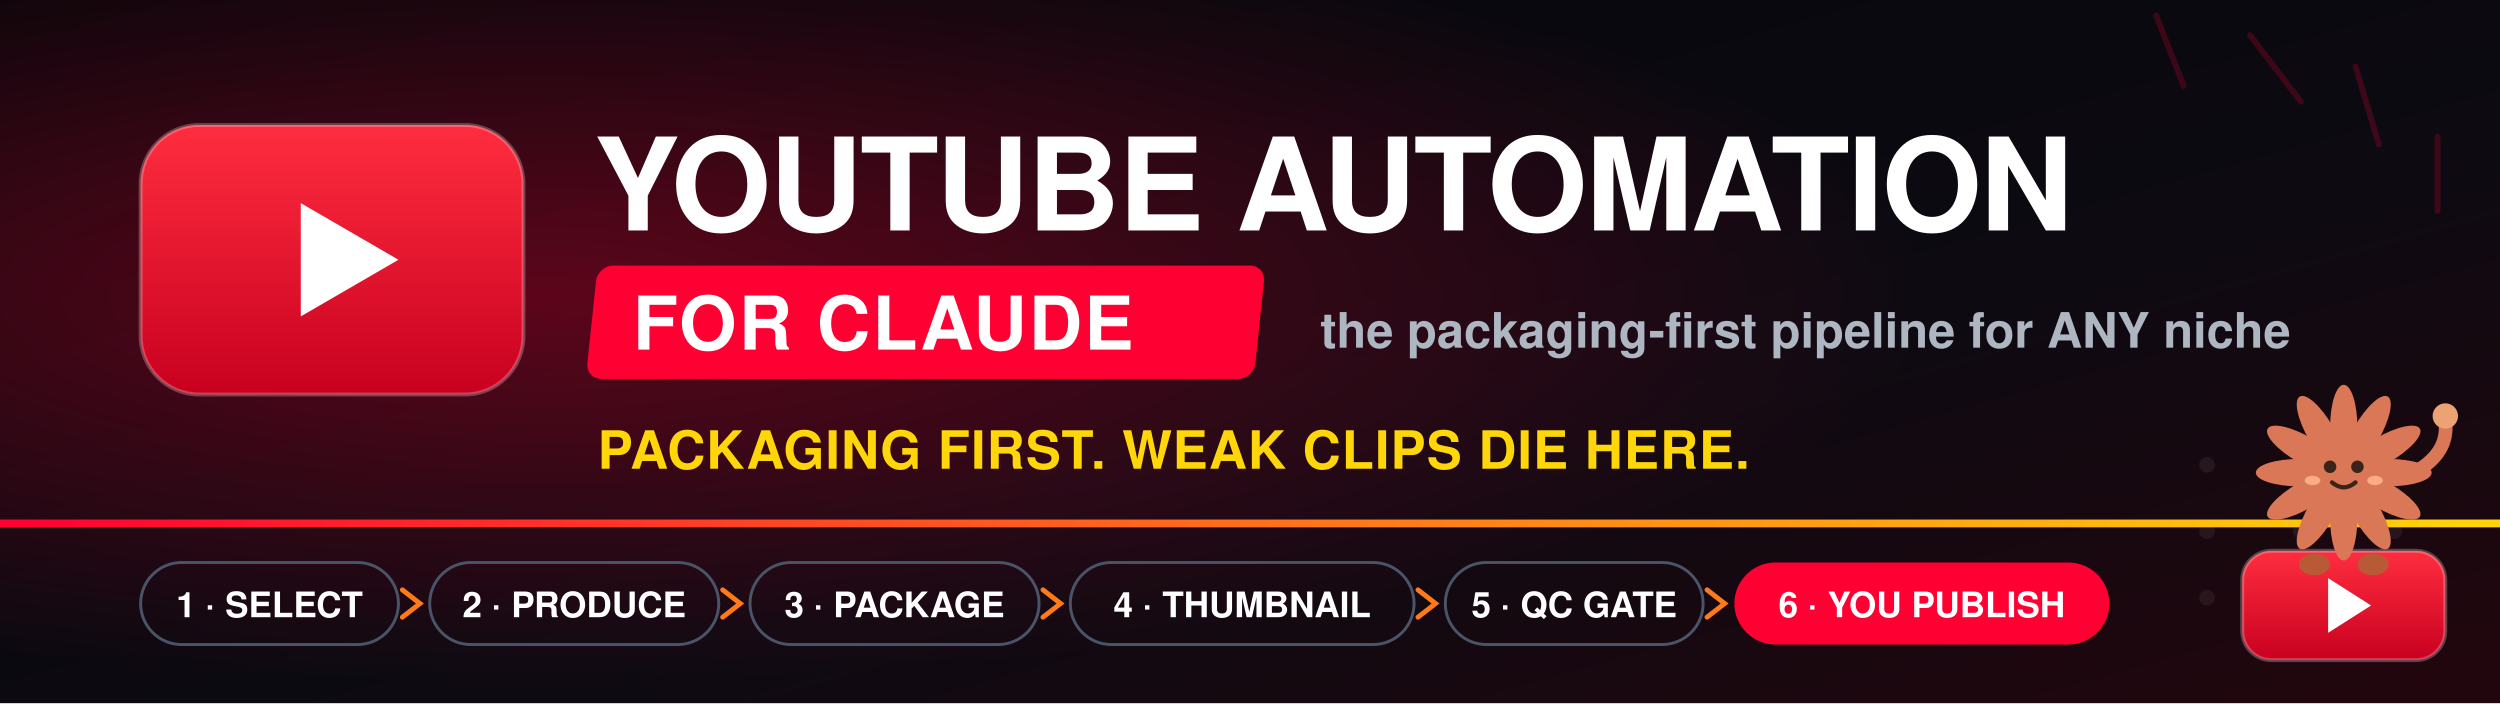
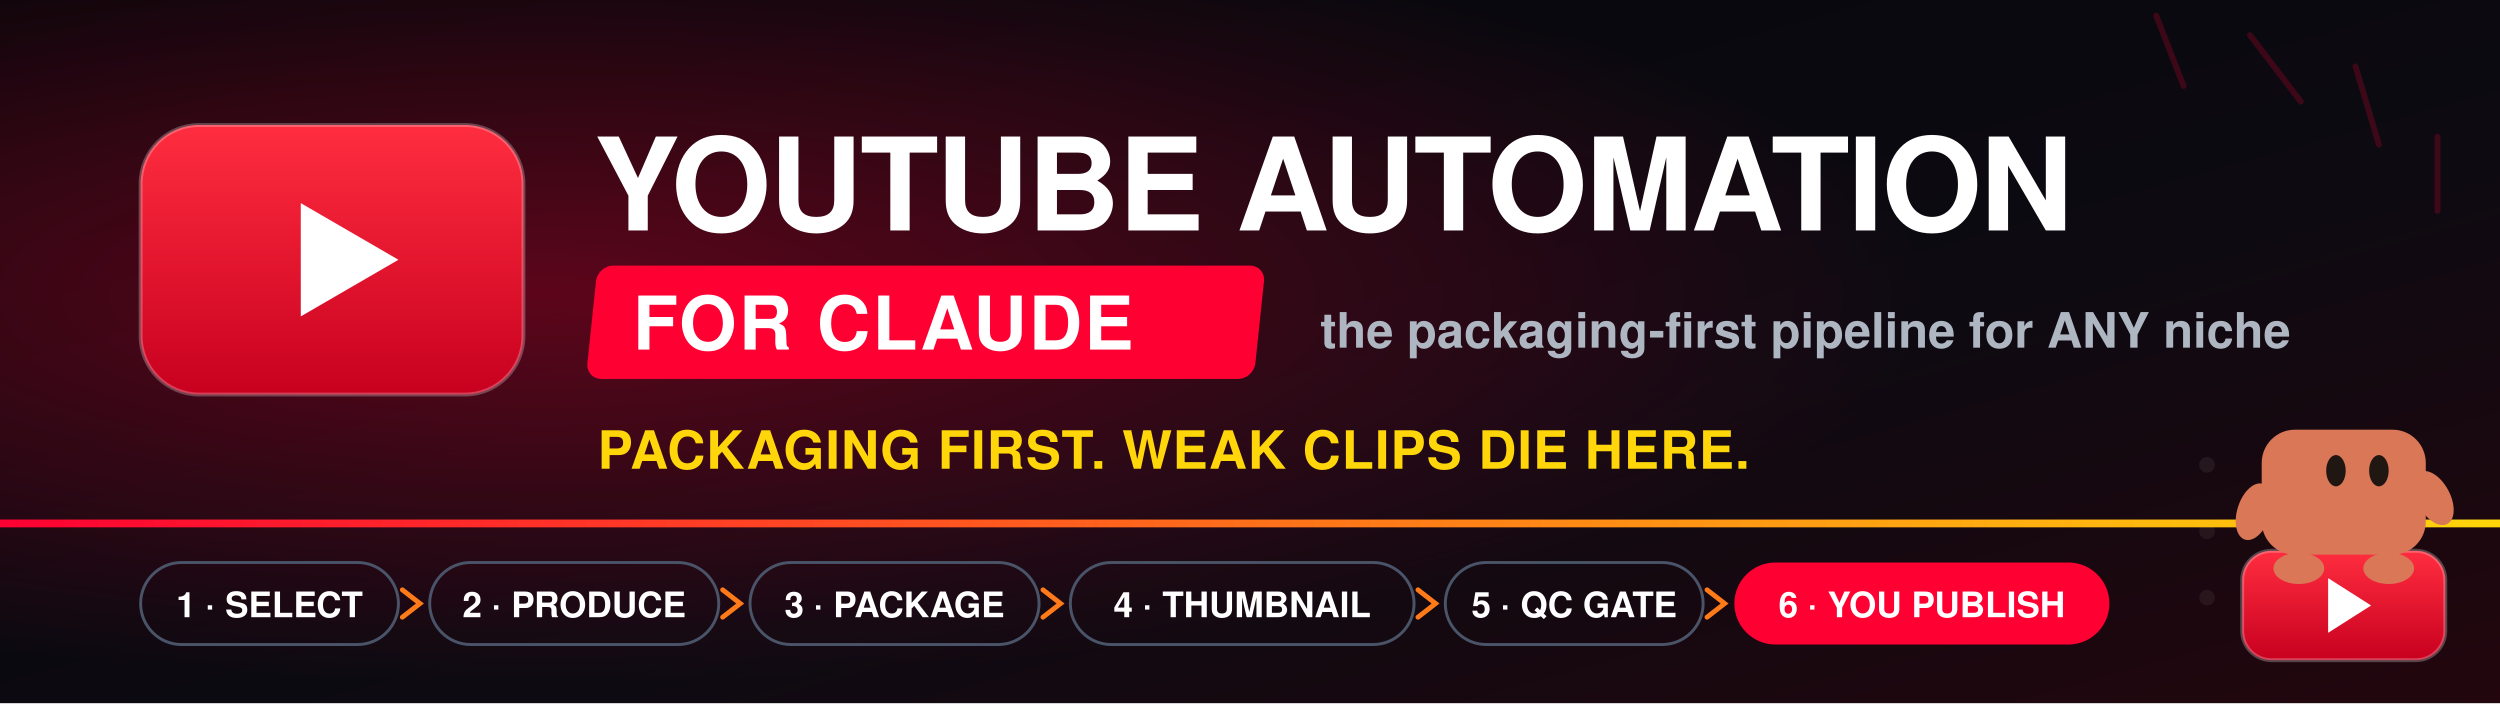
<svg xmlns="http://www.w3.org/2000/svg" width="1280" height="360" viewBox="0 0 1280 360" role="img" aria-label="YouTube Automation for Muse — packaging first. Weak clips die here.">
  <defs>
    <linearGradient id="bg" x1="0" y1="0" x2="1" y2="1">
      <stop offset="0" stop-color="#05060a" />
      <stop offset="0.6" stop-color="#0d0a12" />
      <stop offset="1" stop-color="#23060d" />
    </linearGradient>
    <radialGradient id="glow" cx="0.22" cy="0.42" r="0.55">
      <stop offset="0" stop-color="#ff0033" stop-opacity="0.34" />
      <stop offset="1" stop-color="#ff0033" stop-opacity="0" />
    </radialGradient>
    <linearGradient id="red" x1="0" y1="0" x2="0" y2="1">
      <stop offset="0" stop-color="#ff2d3f" />
      <stop offset="1" stop-color="#c8001f" />
    </linearGradient>
    <linearGradient id="bar" x1="0" y1="0" x2="1" y2="0">
      <stop offset="0" stop-color="#ff0033" />
      <stop offset="0.55" stop-color="#ff7a18" />
      <stop offset="1" stop-color="#ffd60a" />
    </linearGradient>
  </defs>
  <rect width="1280" height="360" fill="url(#bg)" />
  <rect width="1280" height="360" fill="url(#glow)" />
  <g stroke="#ff0033" stroke-width="3" opacity="0.20" stroke-linecap="round">
    <line x1="1152" y1="18" x2="1178" y2="52" />
    <line x1="1206" y1="34" x2="1218" y2="74" />
    <line x1="1104" y1="8" x2="1118" y2="44" />
    <line x1="1248" y1="70" x2="1248" y2="108" />
  </g>
  <g fill="#ffffff" opacity="0.06">
    <circle cx="1130" cy="238" r="4" />
    <circle cx="1178" cy="238" r="4" />
    <circle cx="1226" cy="238" r="4" />
    <circle cx="1130" cy="272" r="4" />
    <circle cx="1178" cy="272" r="4" />
    <circle cx="1226" cy="272" r="4" />
    <circle cx="1130" cy="306" r="4" />
    <circle cx="1178" cy="306" r="4" />
    <circle cx="1226" cy="306" r="4" />
  </g>
  <g transform="translate(72,64)">
    <rect width="196" height="138" rx="30" fill="url(#red)" />
    <rect width="196" height="138" rx="30" fill="none" stroke="#ffffff" stroke-opacity="0.25" stroke-width="2" />
    <path d="M82 40 L132 69 L82 98 Z" fill="#ffffff" />
  </g>
  <text x="304" y="118" font-family="'Arial Black', 'Segoe UI', Helvetica, Arial, sans-serif" font-size="66" font-weight="900" fill="#ffffff" letter-spacing="-1">YOUTUBE AUTOMATION</text>
  <g transform="translate(306,136)">
    <rect width="342" height="58" rx="8" fill="#ff0033" transform="skewX(-6)" />
    <text x="18" y="43" font-family="'Arial Black', 'Segoe UI', Helvetica, Arial, sans-serif" font-size="38" font-weight="900" fill="#ffffff" letter-spacing="1">FOR CLAUDE</text>
  </g>
  <text x="676" y="178" font-family="'Segoe UI', Helvetica, Arial, sans-serif" font-size="25" font-weight="600" fill="#aeb6c2">the packaging-first pipeline for ANY niche</text>
  <text x="306" y="240" font-family="'Arial Black', 'Segoe UI', Helvetica, Arial, sans-serif" font-size="27" font-weight="900" fill="#ffd60a" letter-spacing="0.5">PACKAGING FIRST. WEAK CLIPS DIE HERE.</text>
  <rect x="0" y="266" width="1280" height="4" fill="url(#bar)" />
  <g font-family="'Segoe UI', Helvetica, Arial, sans-serif" font-size="18" font-weight="700">
    <g transform="translate(72,288)">
      <rect width="132" height="42" rx="21" fill="none" stroke="#4a5468" stroke-width="1.5" />
      <text x="66" y="28" text-anchor="middle" fill="#ffffff">1 · SELECT</text>
    </g>
    <path d="M206 302 L215 309 L206 316" fill="none" stroke="#ff7a18" stroke-width="2.5" stroke-linecap="round" />
    <g transform="translate(220,288)">
      <rect width="148" height="42" rx="21" fill="none" stroke="#4a5468" stroke-width="1.5" />
      <text x="74" y="28" text-anchor="middle" fill="#ffffff">2 · PRODUCE</text>
    </g>
    <path d="M370 302 L379 309 L370 316" fill="none" stroke="#ff7a18" stroke-width="2.5" stroke-linecap="round" />
    <g transform="translate(384,288)">
      <rect width="148" height="42" rx="21" fill="none" stroke="#4a5468" stroke-width="1.5" />
      <text x="74" y="28" text-anchor="middle" fill="#ffffff">3 · PACKAGE</text>
    </g>
    <path d="M534 302 L543 309 L534 316" fill="none" stroke="#ff7a18" stroke-width="2.5" stroke-linecap="round" />
    <g transform="translate(548,288)">
      <rect width="176" height="42" rx="21" fill="none" stroke="#4a5468" stroke-width="1.5" />
      <text x="88" y="28" text-anchor="middle" fill="#ffffff">4 · THUMBNAIL</text>
    </g>
    <path d="M726 302 L735 309 L726 316" fill="none" stroke="#ff7a18" stroke-width="2.5" stroke-linecap="round" />
    <g transform="translate(740,288)">
      <rect width="132" height="42" rx="21" fill="none" stroke="#4a5468" stroke-width="1.5" />
      <text x="66" y="28" text-anchor="middle" fill="#ffffff">5 · QC GATE</text>
    </g>
    <path d="M874 302 L883 309 L874 316" fill="none" stroke="#ff7a18" stroke-width="2.5" stroke-linecap="round" />
    <g transform="translate(888,288)">
      <rect width="192" height="42" rx="21" fill="#ff0033" />
      <text x="96" y="28" text-anchor="middle" fill="#ffffff">6 · YOU PUBLISH</text>
    </g>
  </g>
  <g transform="translate(0,74)">
    <rect x="1148" y="208" width="104" height="56" rx="15" fill="url(#red)" />
    <rect x="1148" y="208" width="104" height="56" rx="15" fill="none" stroke="#ffffff" stroke-opacity="0.25" stroke-width="2" />
    <path d="M1192 222 L1214 236 L1192 250 Z" fill="#ffffff" />
-     <path d="M1236 168 Q1254 158 1252 142" fill="none" stroke="#d97757" stroke-width="7" stroke-linecap="round" />
-     <circle cx="1252" cy="139" r="6.5" fill="#eda273" />
-     <ellipse cx="1200" cy="145" rx="7" ry="22" fill="#d97757" transform="rotate(0 1200 168)" />
-     <ellipse cx="1200" cy="145" rx="7" ry="22" fill="#d97757" transform="rotate(30 1200 168)" />
-     <ellipse cx="1200" cy="145" rx="7" ry="22" fill="#d97757" transform="rotate(60 1200 168)" />
-     <ellipse cx="1200" cy="145" rx="7" ry="22" fill="#d97757" transform="rotate(90 1200 168)" />
-     <ellipse cx="1200" cy="145" rx="7" ry="22" fill="#d97757" transform="rotate(120 1200 168)" />
-     <ellipse cx="1200" cy="145" rx="7" ry="22" fill="#d97757" transform="rotate(150 1200 168)" />
-     <ellipse cx="1200" cy="145" rx="7" ry="22" fill="#d97757" transform="rotate(180 1200 168)" />
-     <ellipse cx="1200" cy="145" rx="7" ry="22" fill="#d97757" transform="rotate(210 1200 168)" />
-     <ellipse cx="1200" cy="145" rx="7" ry="22" fill="#d97757" transform="rotate(240 1200 168)" />
-     <ellipse cx="1200" cy="145" rx="7" ry="22" fill="#d97757" transform="rotate(270 1200 168)" />
-     <ellipse cx="1200" cy="145" rx="7" ry="22" fill="#d97757" transform="rotate(300 1200 168)" />
-     <ellipse cx="1200" cy="145" rx="7" ry="22" fill="#d97757" transform="rotate(330 1200 168)" />
-     <circle cx="1200" cy="168" r="19" fill="#d97757" />
-     <ellipse cx="1185" cy="215" rx="8" ry="5.5" fill="#b85a36" />
-     <ellipse cx="1215" cy="215" rx="8" ry="5.5" fill="#b85a36" />
-     <circle cx="1193" cy="165" r="3.2" fill="#3a2318" />
-     <circle cx="1207" cy="165" r="3.2" fill="#3a2318" />
-     <path d="M1194 173 Q1200 178 1206 173" fill="none" stroke="#3a2318" stroke-width="2.2" stroke-linecap="round" />
-     <ellipse cx="1184" cy="172" rx="4" ry="2.4" fill="#ffb08a" opacity="0.9" />
-     <ellipse cx="1216" cy="172" rx="4" ry="2.4" fill="#ffb08a" opacity="0.9" />
+     <ellipse cx="1154" cy="188" rx="8.5" ry="15" fill="#d97757" transform="rotate(18 1154 188)" />
+     <ellipse cx="1246" cy="181" rx="8.5" ry="15" fill="#d97757" transform="rotate(-28 1246 181)" />
+     <rect x="1158" y="146" width="84" height="64" rx="17" fill="#d97757" />
+     <ellipse cx="1177" cy="217" rx="13" ry="8" fill="#d97757" />
+     <ellipse cx="1223" cy="217" rx="13" ry="8" fill="#d97757" />
+     <ellipse cx="1196" cy="167" rx="5" ry="8" fill="#201612" />
+     <ellipse cx="1218" cy="167" rx="5" ry="8" fill="#201612" />
  </g>
</svg>
